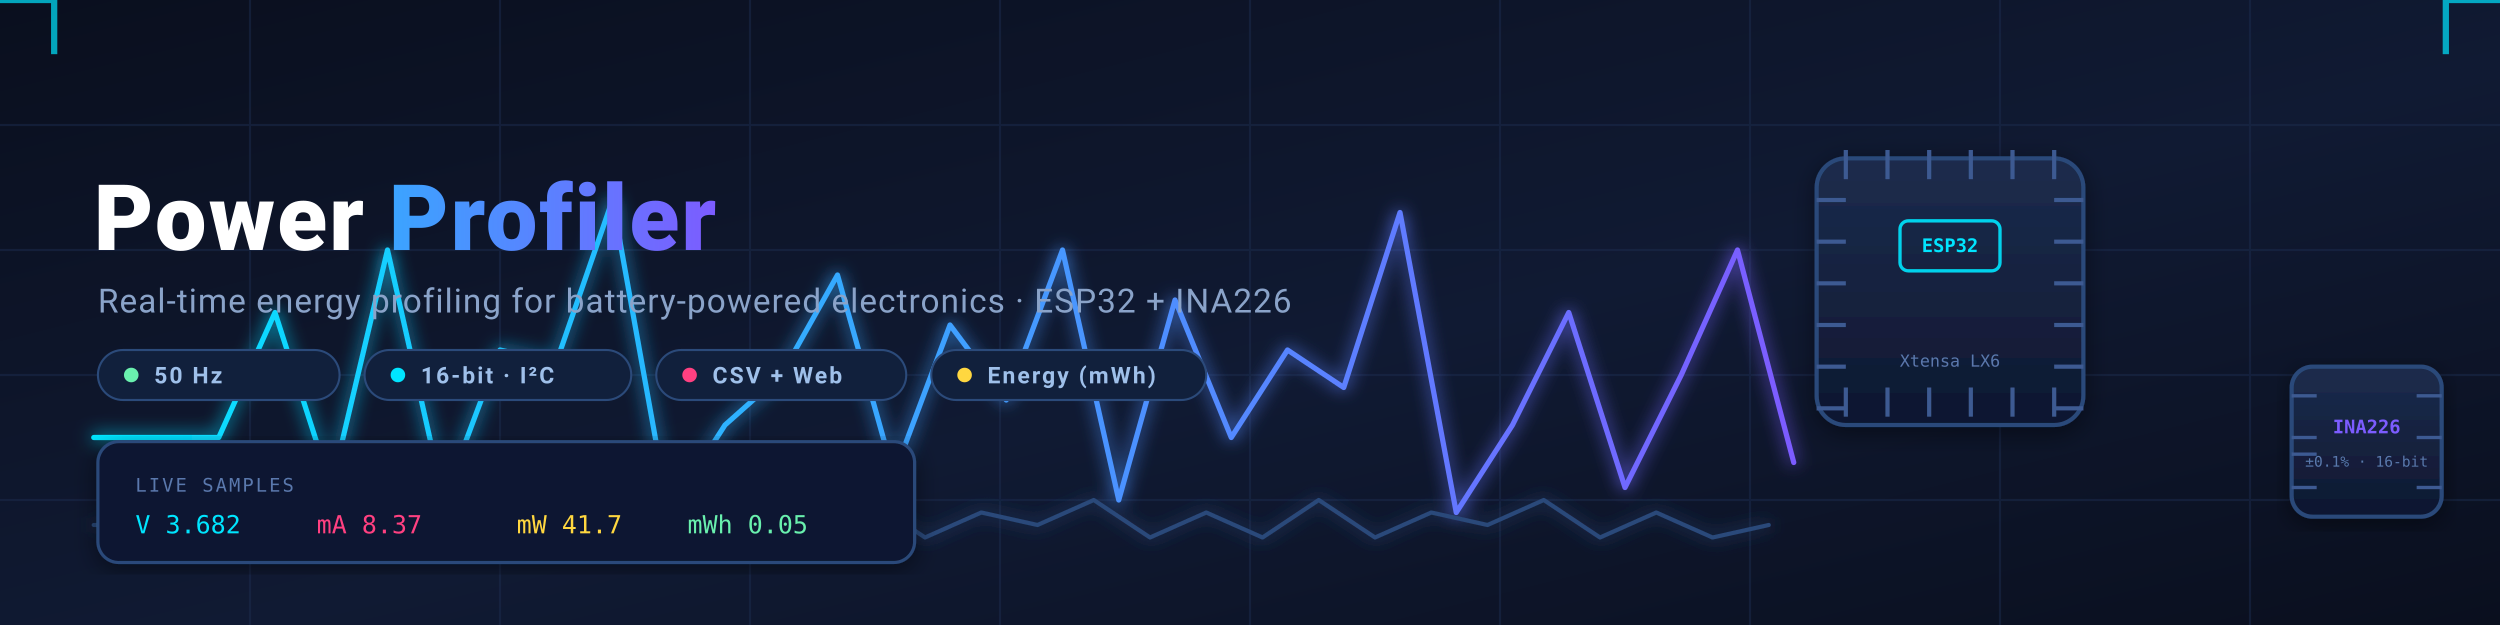
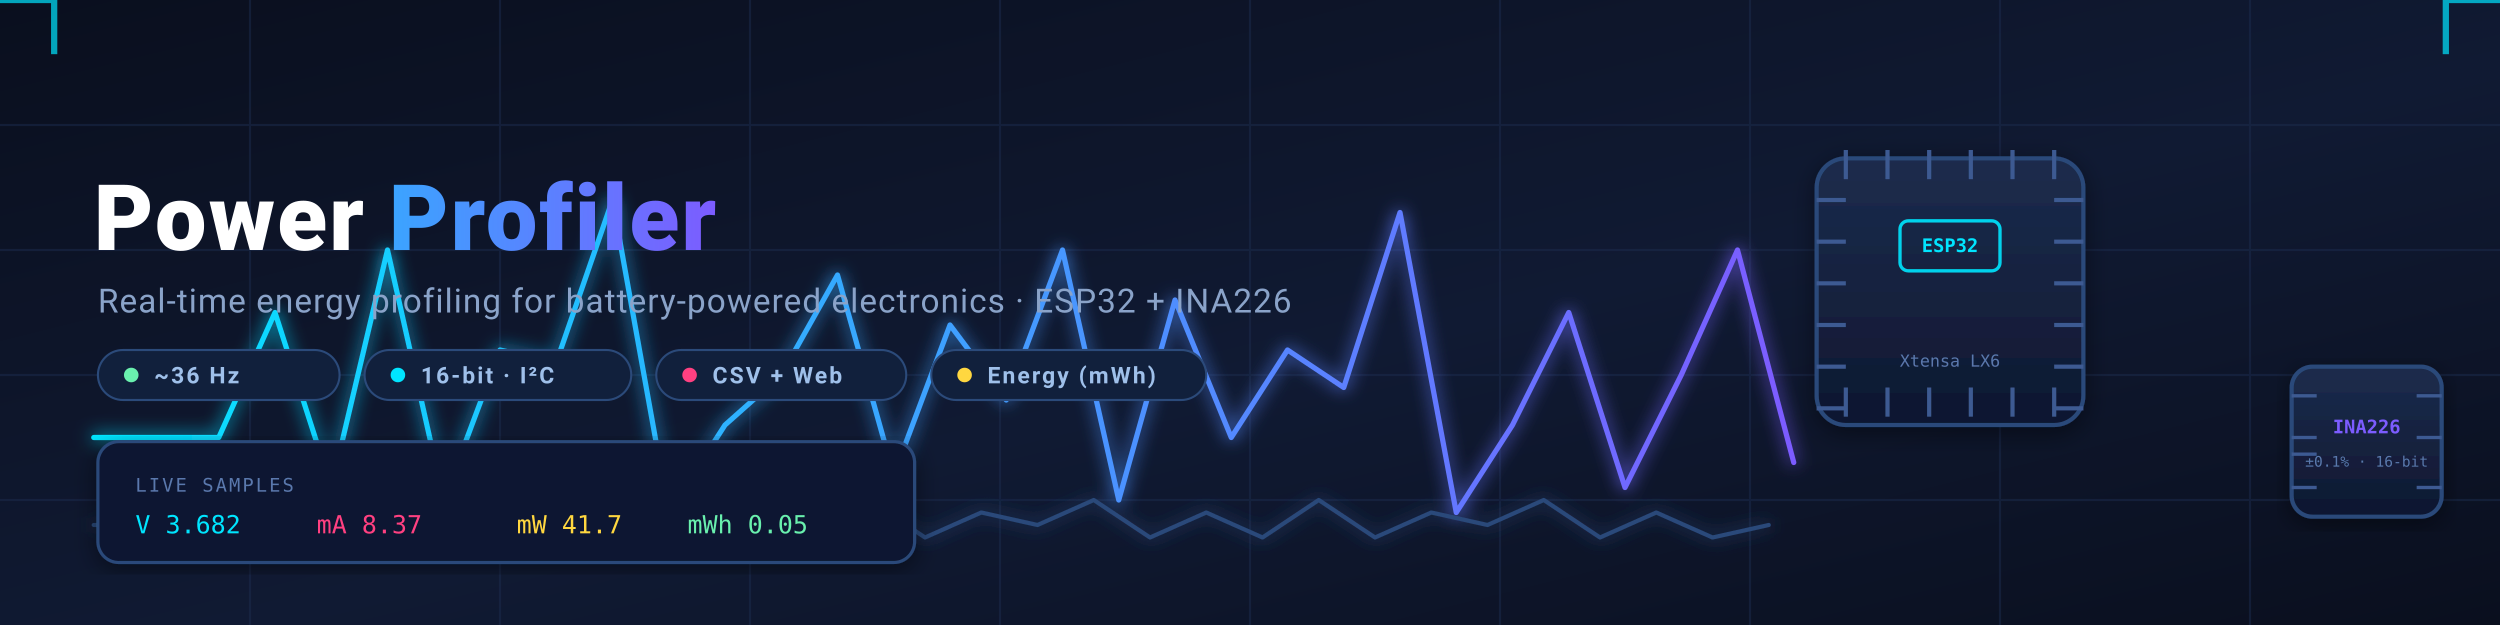
<svg xmlns="http://www.w3.org/2000/svg" viewBox="0 0 1200 300" width="1200" height="300" font-family="system-ui, -apple-system, 'Segoe UI', Roboto, sans-serif">
  <defs>
    <linearGradient id="bg" x1="0" y1="0" x2="1" y2="1">
      <stop offset="0%" stop-color="#0a0f1e" />
      <stop offset="55%" stop-color="#101a33" />
      <stop offset="100%" stop-color="#0a0f1e" />
    </linearGradient>
    <linearGradient id="accent" x1="0" y1="0" x2="1" y2="0">
      <stop offset="0%" stop-color="#00e5ff" />
      <stop offset="100%" stop-color="#7c5cff" />
    </linearGradient>
    <linearGradient id="chipg" x1="0" y1="0" x2="0" y2="1">
      <stop offset="0%" stop-color="#1c2c4d" />
      <stop offset="100%" stop-color="#0e1730" />
    </linearGradient>
    <filter id="glow">
      <feGaussianBlur stdDeviation="4" result="b" />
      <feMerge>
        <feMergeNode in="b" />
        <feMergeNode in="SourceGraphic" />
      </feMerge>
    </filter>
    <filter id="soft">
      <feDropShadow dx="0" dy="3" stdDeviation="6" flood-color="#000" flood-opacity="0.45" />
    </filter>
  </defs>
  <rect width="1200" height="300" fill="url(#bg)" />
  <g stroke="#1c2c4d" stroke-width="1" opacity="0.5">
    <path d="M 0 60 H 1200 M 0 120 H 1200 M 0 180 H 1200 M 0 240 H 1200" />
    <path d="M 120 0 V 300 M 240 0 V 300 M 360 0 V 300 M 480 0 V 300 M 600 0 V 300 M 720 0 V 300 M 840 0 V 300 M 960 0 V 300 M 1080 0 V 300" />
  </g>
  <path d="M 0 0 H 26 V 26" stroke="#00e5ff" stroke-width="3" fill="none" opacity="0.7" />
  <path d="M 1200 0 H 1174 V 26" stroke="#00e5ff" stroke-width="3" fill="none" opacity="0.7" />
  <g filter="url(#soft)">
    <rect x="872" y="76" width="128" height="128" rx="14" fill="url(#chipg)" stroke="#2b4a7a" stroke-width="2" />
    <rect x="912" y="106" width="48" height="24" rx="4" fill="none" stroke="#00e5ff" stroke-width="1.6" opacity="0.9" />
    <text x="936" y="121" text-anchor="middle" fill="#00e5ff" font-size="9" font-family="monospace" font-weight="700">ESP32</text>
    <g stroke="#3d5a92" stroke-width="2">
      <line x1="886" y1="96" x2="872" y2="96" />
      <line x1="886" y1="116" x2="872" y2="116" />
      <line x1="886" y1="136" x2="872" y2="136" />
      <line x1="886" y1="156" x2="872" y2="156" />
      <line x1="886" y1="176" x2="872" y2="176" />
      <line x1="886" y1="196" x2="872" y2="196" />
      <line x1="986" y1="96" x2="1000" y2="96" />
      <line x1="986" y1="116" x2="1000" y2="116" />
      <line x1="986" y1="136" x2="1000" y2="136" />
      <line x1="986" y1="156" x2="1000" y2="156" />
      <line x1="986" y1="176" x2="1000" y2="176" />
      <line x1="986" y1="196" x2="1000" y2="196" />
      <line x1="886" y1="86" x2="886" y2="72" />
      <line x1="906" y1="86" x2="906" y2="72" />
      <line x1="926" y1="86" x2="926" y2="72" />
      <line x1="946" y1="86" x2="946" y2="72" />
      <line x1="966" y1="86" x2="966" y2="72" />
      <line x1="986" y1="86" x2="986" y2="72" />
      <line x1="886" y1="186" x2="886" y2="200" />
      <line x1="906" y1="186" x2="906" y2="200" />
      <line x1="926" y1="186" x2="926" y2="200" />
      <line x1="946" y1="186" x2="946" y2="200" />
      <line x1="966" y1="186" x2="966" y2="200" />
      <line x1="986" y1="186" x2="986" y2="200" />
    </g>
    <text x="936" y="176" text-anchor="middle" fill="#5a78ad" font-size="8" font-family="monospace">Xtensa LX6</text>
  </g>
  <g filter="url(#soft)">
    <rect x="1100" y="176" width="72" height="72" rx="10" fill="url(#chipg)" stroke="#2b4a7a" stroke-width="2" />
    <text x="1136" y="208" text-anchor="middle" fill="#7c5cff" font-size="9" font-family="monospace" font-weight="700">INA226</text>
    <text x="1136" y="224" text-anchor="middle" fill="#5a78ad" font-size="7" font-family="monospace">±0.1% · 16-bit</text>
    <g stroke="#3d5a92" stroke-width="1.6">
      <line x1="1112" y1="190" x2="1100" y2="190" />
      <line x1="1112" y1="210" x2="1100" y2="210" />
      <line x1="1112" y1="234" x2="1100" y2="234" />
      <line x1="1112" y1="218" x2="1100" y2="218" />
      <line x1="1160" y1="190" x2="1172" y2="190" />
      <line x1="1160" y1="210" x2="1172" y2="210" />
      <line x1="1160" y1="234" x2="1172" y2="234" />
    </g>
  </g>
  <g filter="url(#glow)">
    <path d="M 45 210 L 105 210 L 132 150 L 159 234 L 186 120 L 213 240 L 240 168 L 267 174 L 294 96 L 321 246 L 348 204 L 375 180 L 402 132 L 429 228 L 456 156 L 483 192 L 510 120 L 537 240 L 564 144 L 591 210 L 618 168 L 645 186 L 672 102 L 699 246 L 726 204 L 753 150 L 780 234 L 807 180 L 834 120 L 861 222" stroke="url(#accent)" stroke-width="2.5" fill="none" stroke-linejoin="round" stroke-linecap="round" />
    <path d="M 45 252 L 120 252 L 147 246 L 174 258 L 201 240 L 228 258 L 255 246 L 282 252 L 309 240 L 336 258 L 363 246 L 390 258 L 417 240 L 444 258 L 471 246 L 498 252 L 525 240 L 552 258 L 579 246 L 606 258 L 633 240 L 660 258 L 687 246 L 714 252 L 741 240 L 768 258 L 795 246 L 822 258 L 849 252" stroke="#2b4a7a" stroke-width="2" fill="none" stroke-linejoin="round" stroke-linecap="round" />
  </g>
  <text x="45" y="120" fill="#fff" font-size="44" font-weight="800" letter-spacing="1">Power
    <tspan fill="url(#accent)"> Profiler</tspan>
  </text>
  <text x="47" y="150" fill="#8aa3c9" font-size="16" letter-spacing="0.5">Real-time energy profiling for battery-powered electronics · ESP32 + INA226</text>
  <g font-size="11" font-weight="600" letter-spacing="1">
    <rect x="47" y="168" width="116" height="24" rx="12" fill="#11203c" stroke="#2b4a7a" />
    <circle cx="63" cy="180" r="3.5" fill="#69f0ae" />
-     <text x="74" y="184" fill="#9fc0ea">50 Hz</text>
+     <text x="74" y="184" fill="#9fc0ea">~36 Hz</text>
    <rect x="175" y="168" width="128" height="24" rx="12" fill="#11203c" stroke="#2b4a7a" />
    <circle cx="191" cy="180" r="3.5" fill="#00e5ff" />
    <text x="202" y="184" fill="#9fc0ea">16-bit · I²C</text>
    <rect x="315" y="168" width="120" height="24" rx="12" fill="#11203c" stroke="#2b4a7a" />
    <circle cx="331" cy="180" r="3.5" fill="#ff4081" />
    <text x="342" y="184" fill="#9fc0ea">CSV + Web</text>
    <rect x="447" y="168" width="132" height="24" rx="12" fill="#11203c" stroke="#2b4a7a" />
    <circle cx="463" cy="180" r="3.5" fill="#ffd740" />
    <text x="474" y="184" fill="#9fc0ea">Energy (mWh)</text>
  </g>
  <g filter="url(#soft)">
    <rect x="47" y="212" width="392" height="58" rx="10" fill="#0d1630" stroke="#2b4a7a" stroke-width="1.5" />
    <text x="65" y="236" fill="#5a78ad" font-size="9" font-family="monospace" letter-spacing="1">LIVE SAMPLES</text>
    <text x="65" y="256" fill="#00e5ff" font-family="monospace" font-size="12">V 3.682</text>
    <text x="152" y="256" fill="#ff4081" font-family="monospace" font-size="12">mA 8.37</text>
    <text x="248" y="256" fill="#ffd740" font-family="monospace" font-size="12">mW 41.7</text>
    <text x="330" y="256" fill="#69f0ae" font-family="monospace" font-size="12">mWh 0.05</text>
  </g>
</svg>
